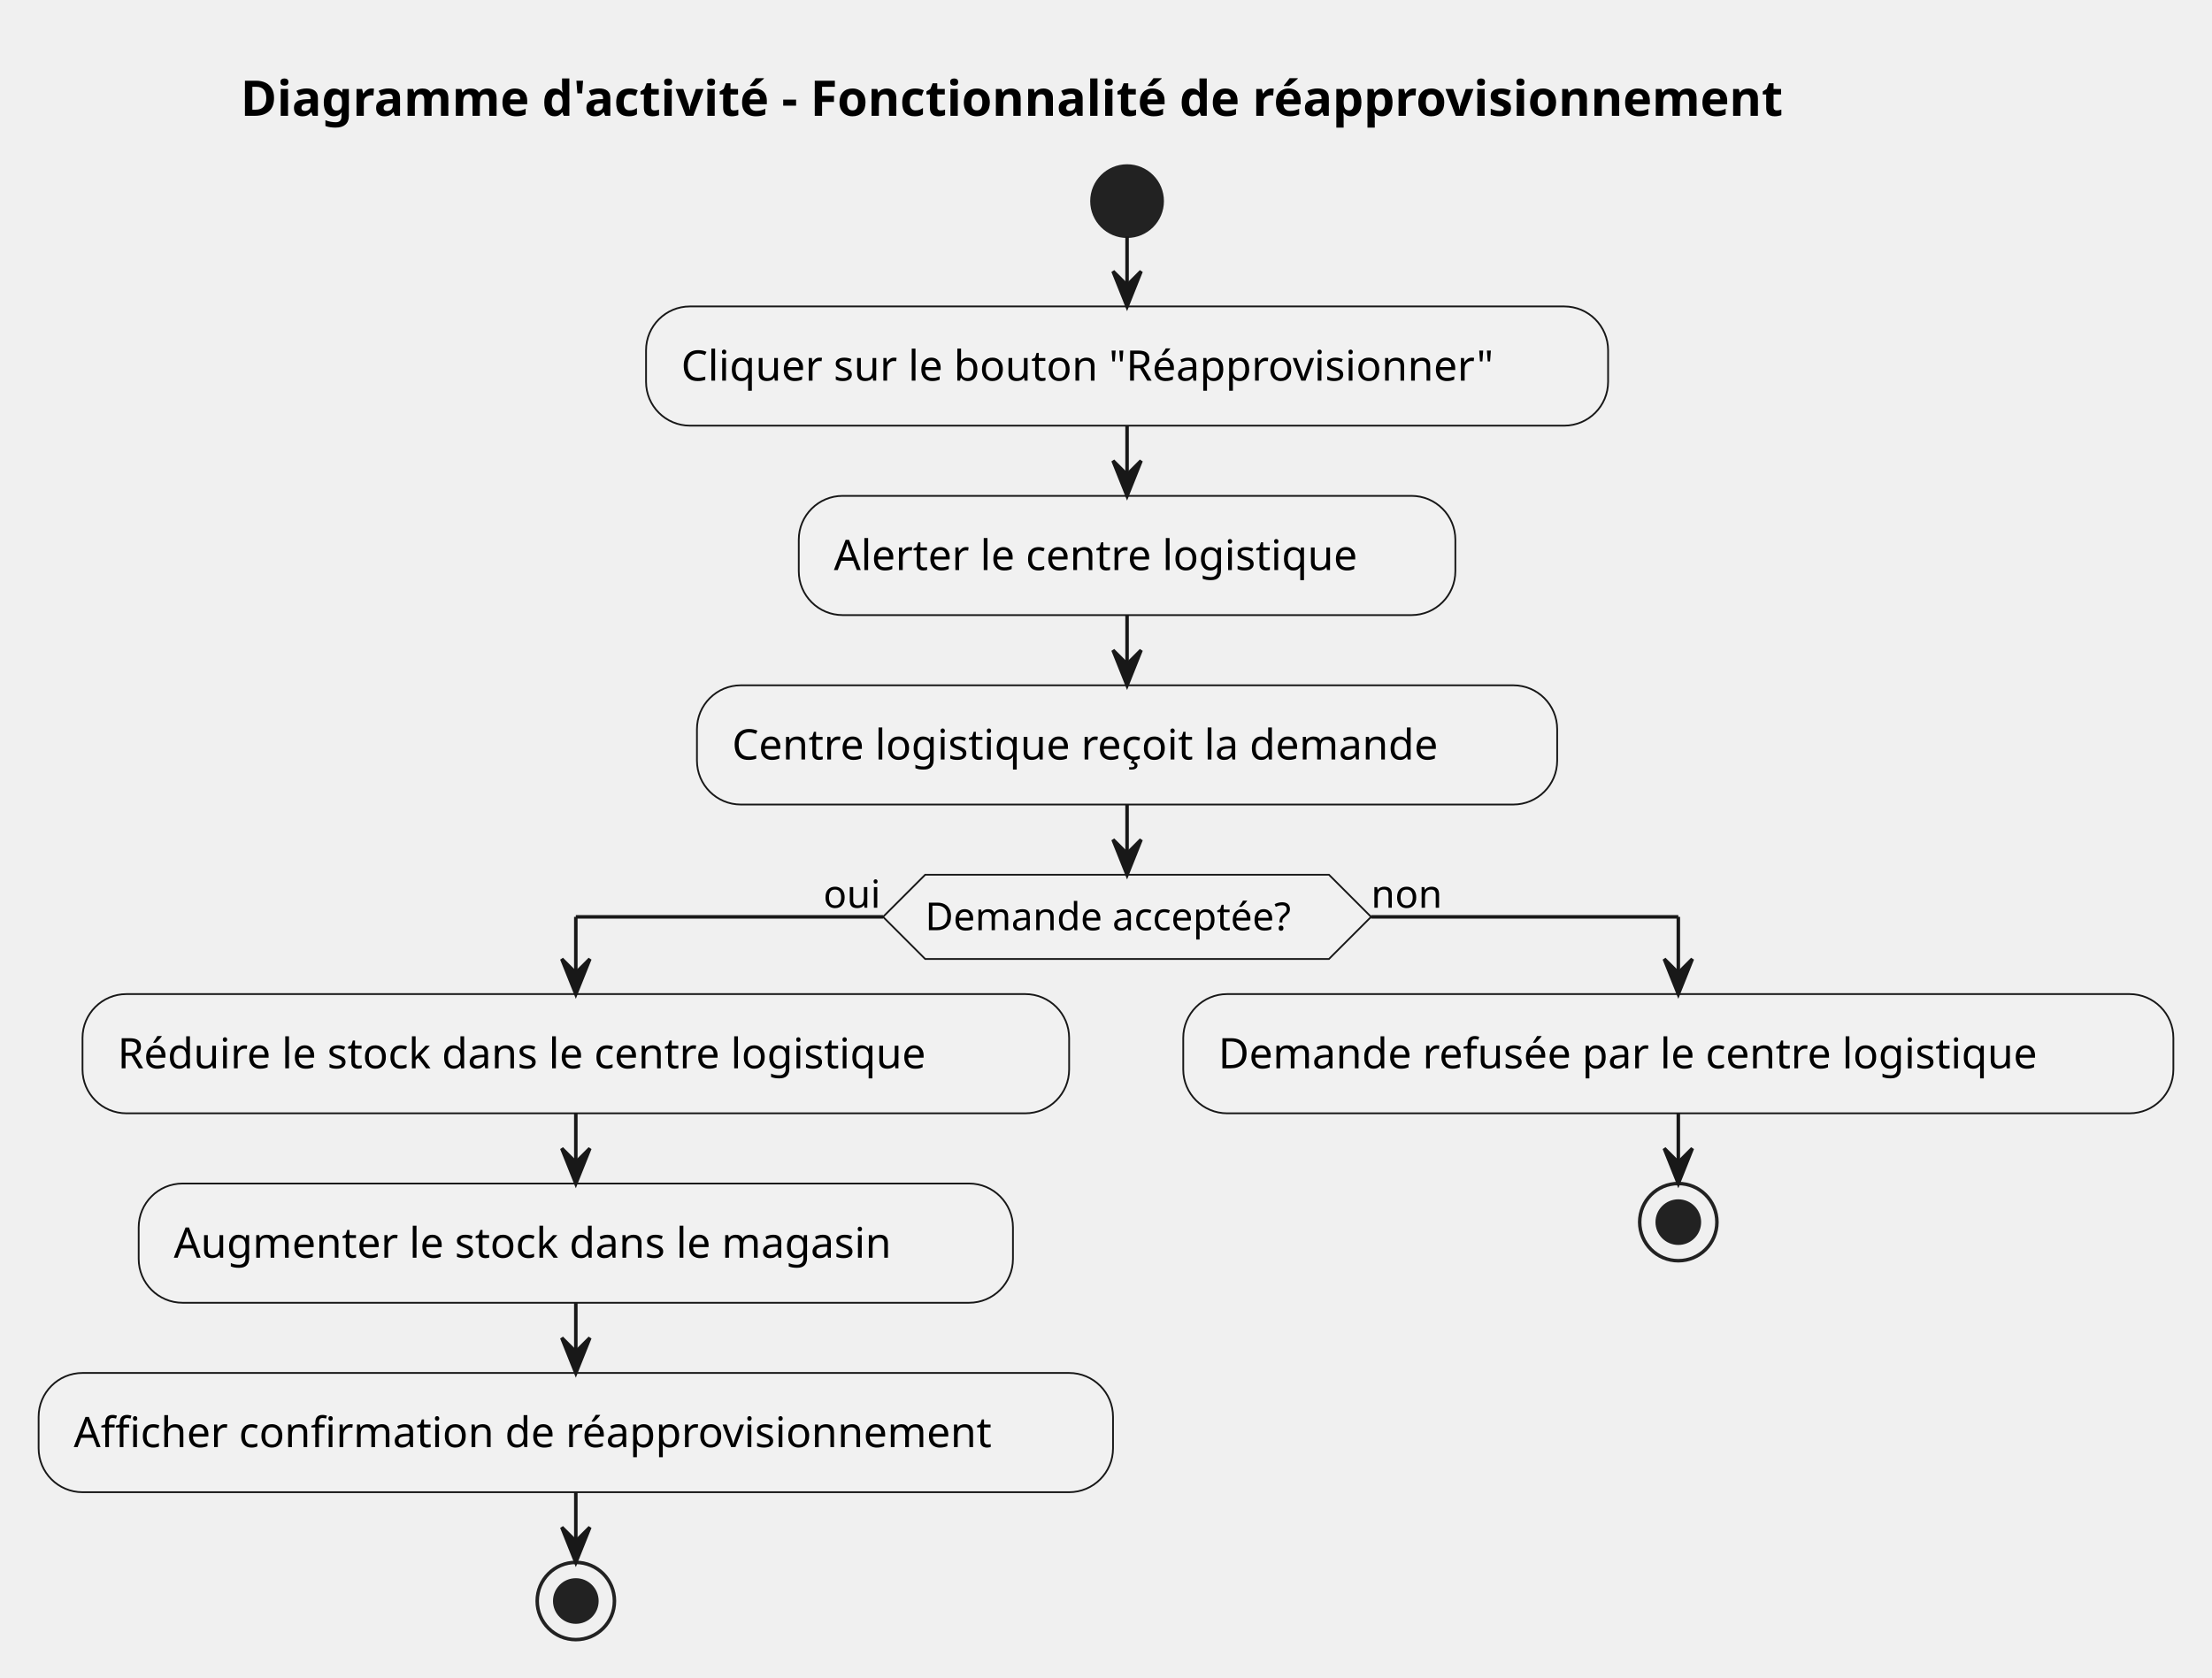
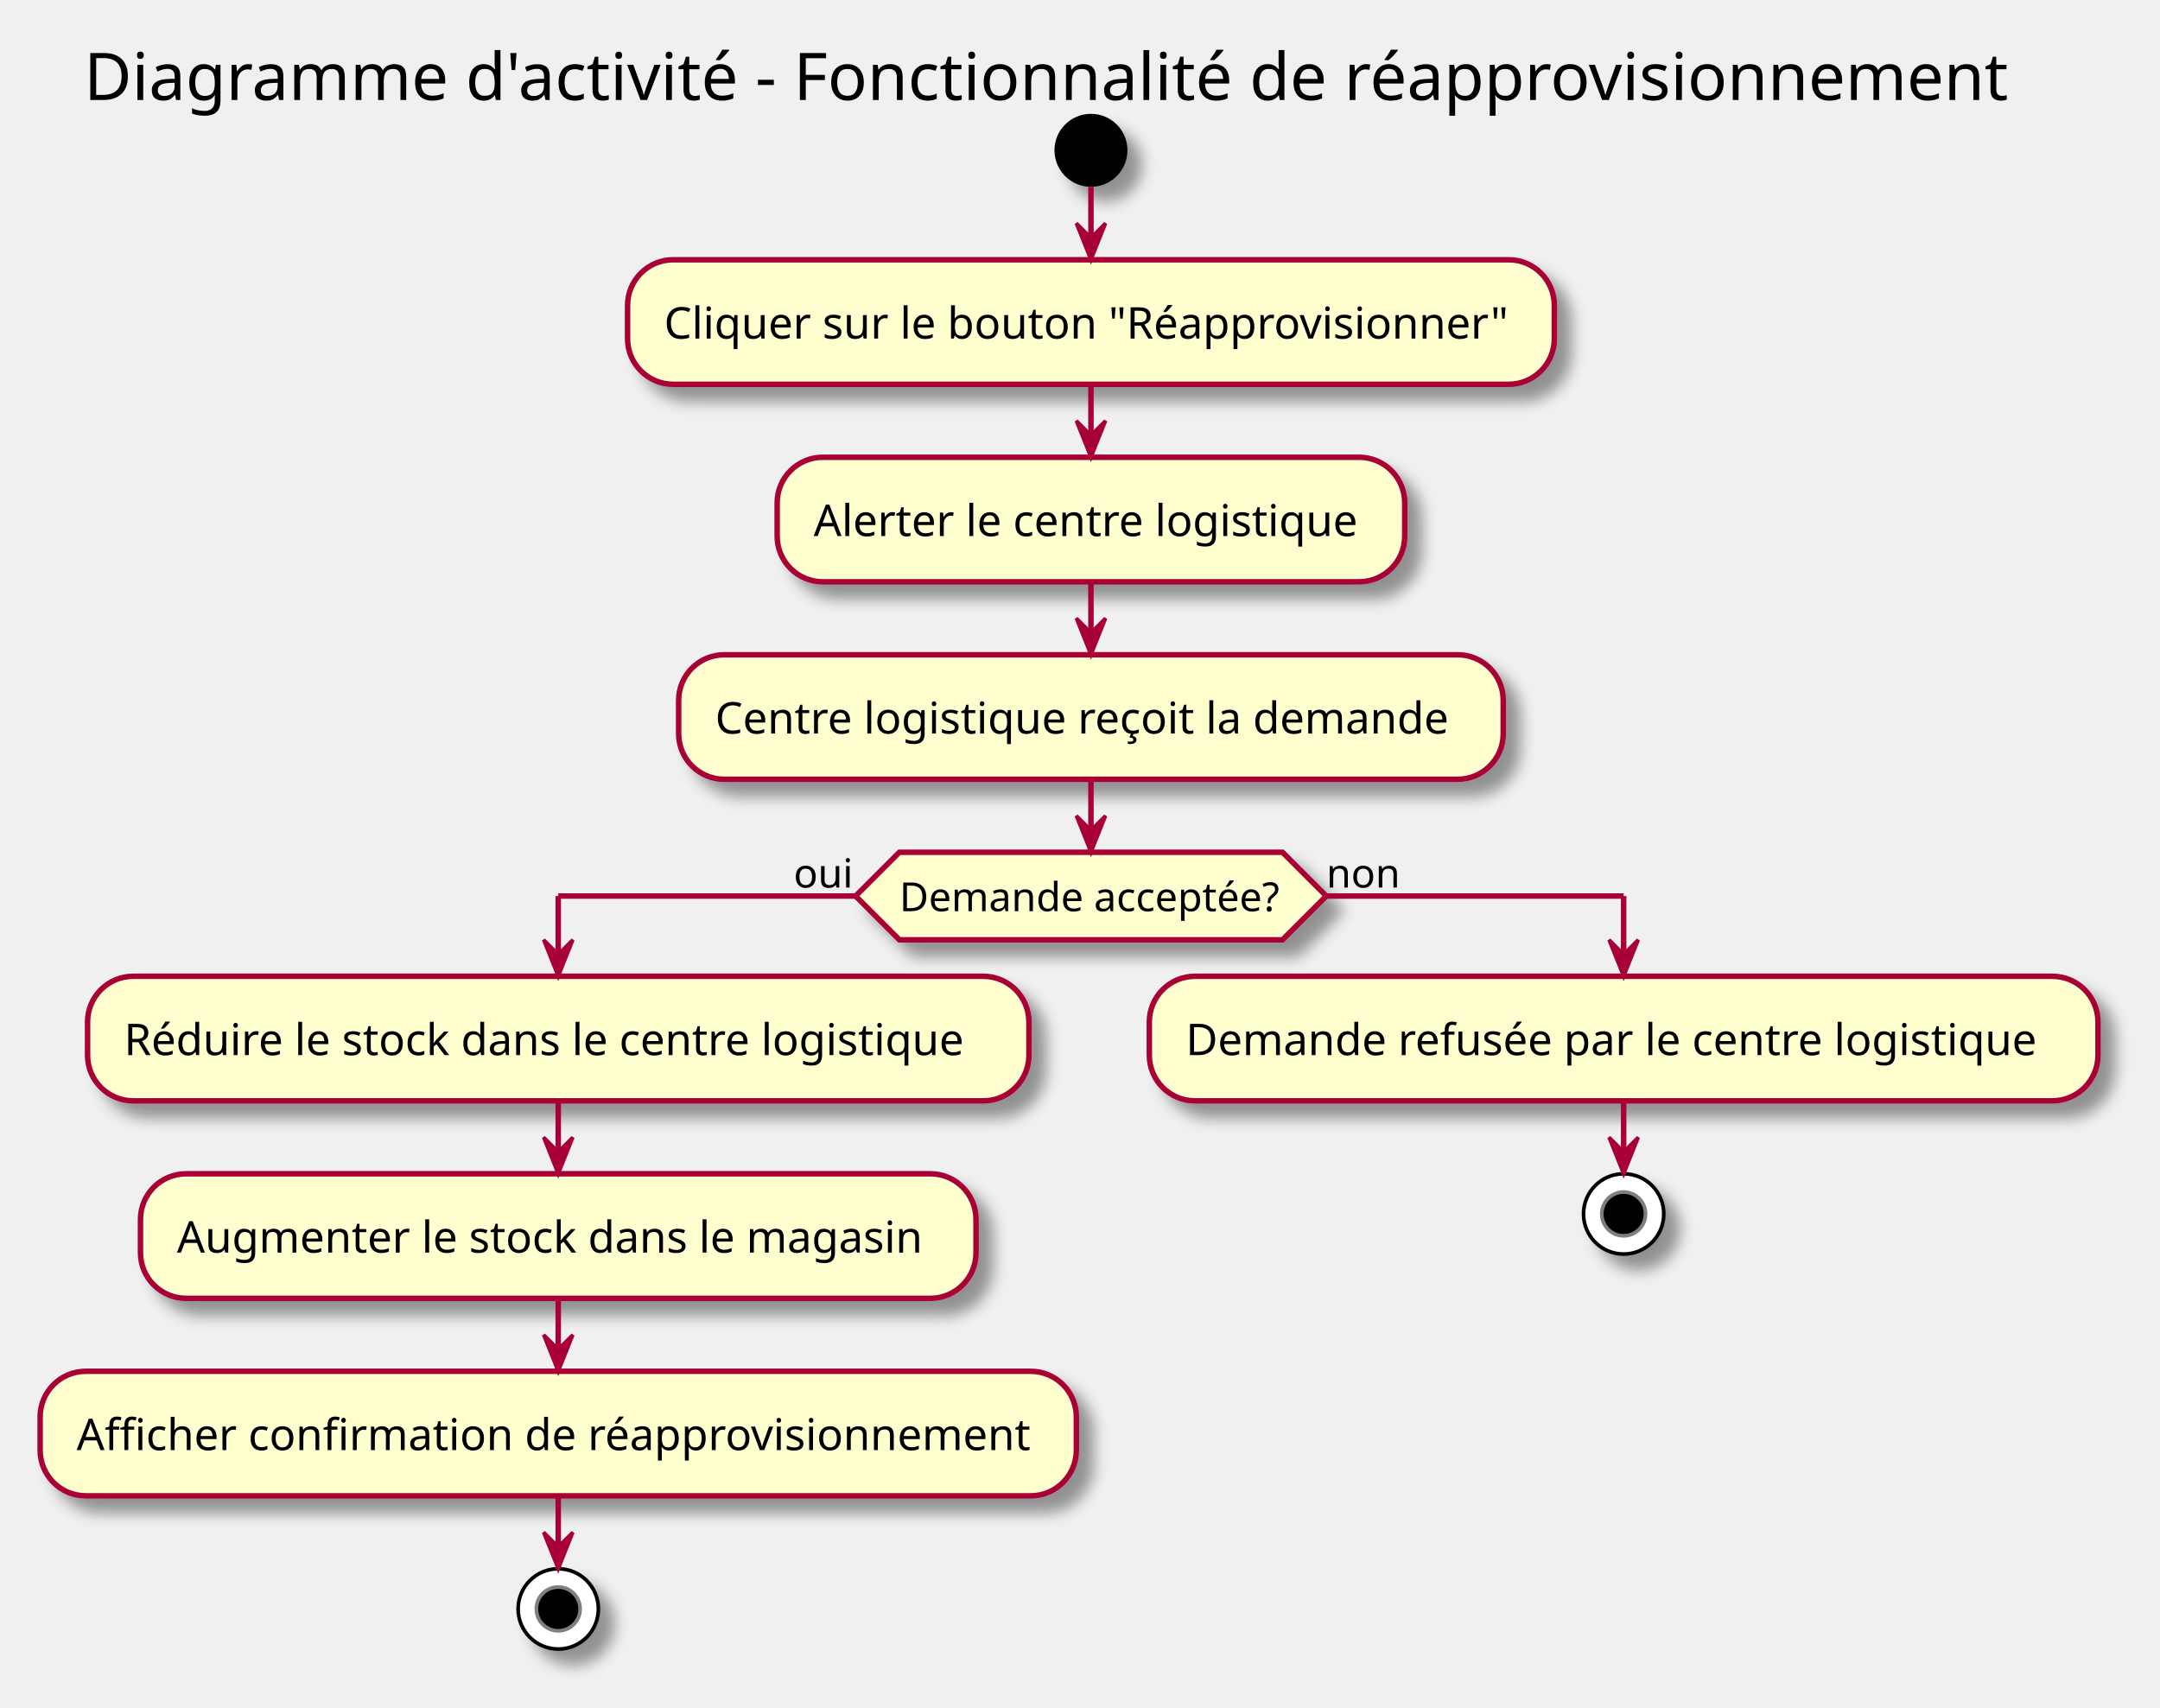
- <svg xmlns="http://www.w3.org/2000/svg" contentStyleType="text/css" height="478px" preserveAspectRatio="none" style="width:630px;height:478px;background:#FFFFFF;" version="1.1" viewBox="0 0 630 478" width="630px" zoomAndPan="magnify">
-   <defs />
+ <svg xmlns="http://www.w3.org/2000/svg" contentScriptType="application/ecmascript" contentStyleType="text/css" height="468px" preserveAspectRatio="none" style="width:592px;height:468px;" version="1.1" viewBox="0 0 592 468" width="592px" zoomAndPan="magnify">
+   <defs>
+     <filter height="300%" id="fkxwx5z4lnssx" width="300%" x="-1" y="-1">
+       <feGaussianBlur result="blurOut" stdDeviation="2.0" />
+       <feColorMatrix in="blurOut" result="blurOut2" type="matrix" values="0 0 0 0 0 0 0 0 0 0 0 0 0 0 0 0 0 0 .4 0" />
+       <feOffset dx="4.0" dy="4.0" in="blurOut2" result="blurOut3" />
+       <feBlend in="SourceGraphic" in2="blurOut3" mode="normal" />
+     </filter>
+   </defs>
  <g>
-     <text fill="#000000" font-family="sans-serif" font-size="14" font-weight="bold" lengthAdjust="spacing" textLength="490" x="68.5" y="32.995">Diagramme d'activité - Fonctionnalité de réapprovisionnement</text>
-     <ellipse cx="321" cy="57.297" fill="#222222" rx="10" ry="10" style="stroke:#222222;stroke-width:1.0;" />
-     <rect fill="#F1F1F1" height="33.969" rx="12.5" ry="12.5" style="stroke:#181818;stroke-width:0.5;" width="274" x="184" y="87.297" />
-     <text fill="#000000" font-family="sans-serif" font-size="12" lengthAdjust="spacing" textLength="254" x="194" y="108.436">Cliquer sur le bouton "Réapprovisionner"</text>
-     <rect fill="#F1F1F1" height="33.969" rx="12.5" ry="12.5" style="stroke:#181818;stroke-width:0.5;" width="187" x="227.5" y="141.266" />
-     <text fill="#000000" font-family="sans-serif" font-size="12" lengthAdjust="spacing" textLength="167" x="237.5" y="162.404">Alerter le centre logistique</text>
-     <rect fill="#F1F1F1" height="33.969" rx="12.5" ry="12.5" style="stroke:#181818;stroke-width:0.5;" width="245" x="198.5" y="195.234" />
-     <text fill="#000000" font-family="sans-serif" font-size="12" lengthAdjust="spacing" textLength="225" x="208.5" y="216.373">Centre logistique reçoit la demande</text>
-     <polygon fill="#F1F1F1" points="263.5,249.203,378.5,249.203,390.5,261.203,378.5,273.203,263.5,273.203,251.5,261.203,263.5,249.203" style="stroke:#181818;stroke-width:0.5;" />
-     <text fill="#000000" font-family="sans-serif" font-size="11" lengthAdjust="spacing" textLength="115" x="263.5" y="265.011">Demande acceptée?</text>
-     <text fill="#000000" font-family="sans-serif" font-size="11" lengthAdjust="spacing" textLength="17" x="234.5" y="258.609">oui</text>
-     <text fill="#000000" font-family="sans-serif" font-size="11" lengthAdjust="spacing" textLength="21" x="390.5" y="258.609">non</text>
-     <rect fill="#F1F1F1" height="33.969" rx="12.5" ry="12.5" style="stroke:#181818;stroke-width:0.5;" width="281" x="23.5" y="283.203" />
-     <text fill="#000000" font-family="sans-serif" font-size="12" lengthAdjust="spacing" textLength="261" x="33.5" y="304.342">Réduire le stock dans le centre logistique</text>
-     <rect fill="#F1F1F1" height="33.969" rx="12.5" ry="12.5" style="stroke:#181818;stroke-width:0.5;" width="249" x="39.5" y="337.172" />
-     <text fill="#000000" font-family="sans-serif" font-size="12" lengthAdjust="spacing" textLength="229" x="49.5" y="358.31">Augmenter le stock dans le magasin</text>
-     <rect fill="#F1F1F1" height="33.969" rx="12.5" ry="12.5" style="stroke:#181818;stroke-width:0.5;" width="306" x="11" y="391.141" />
-     <text fill="#000000" font-family="sans-serif" font-size="12" lengthAdjust="spacing" textLength="286" x="21" y="412.279">Afficher confirmation de réapprovisionnement</text>
-     <ellipse cx="164" cy="456.109" fill="none" rx="11" ry="11" style="stroke:#222222;stroke-width:1.0;" />
-     <ellipse cx="164" cy="456.109" fill="#222222" rx="6" ry="6" style="stroke:#222222;stroke-width:1.0;" />
-     <rect fill="#F1F1F1" height="33.969" rx="12.5" ry="12.5" style="stroke:#181818;stroke-width:0.5;" width="282" x="337" y="283.203" />
-     <text fill="#000000" font-family="sans-serif" font-size="12" lengthAdjust="spacing" textLength="262" x="347" y="304.342">Demande refusée par le centre logistique</text>
-     <ellipse cx="478" cy="348.172" fill="none" rx="11" ry="11" style="stroke:#222222;stroke-width:1.0;" />
-     <ellipse cx="478" cy="348.172" fill="#222222" rx="6" ry="6" style="stroke:#222222;stroke-width:1.0;" />
-     <line style="stroke:#181818;stroke-width:1.0;" x1="321" x2="321" y1="67.297" y2="87.297" />
-     <polygon fill="#181818" points="317,77.297,321,87.297,325,77.297,321,81.297" style="stroke:#181818;stroke-width:1.0;" />
-     <line style="stroke:#181818;stroke-width:1.0;" x1="321" x2="321" y1="121.266" y2="141.266" />
-     <polygon fill="#181818" points="317,131.266,321,141.266,325,131.266,321,135.266" style="stroke:#181818;stroke-width:1.0;" />
-     <line style="stroke:#181818;stroke-width:1.0;" x1="321" x2="321" y1="175.234" y2="195.234" />
-     <polygon fill="#181818" points="317,185.234,321,195.234,325,185.234,321,189.234" style="stroke:#181818;stroke-width:1.0;" />
-     <line style="stroke:#181818;stroke-width:1.0;" x1="164" x2="164" y1="317.172" y2="337.172" />
-     <polygon fill="#181818" points="160,327.172,164,337.172,168,327.172,164,331.172" style="stroke:#181818;stroke-width:1.0;" />
-     <line style="stroke:#181818;stroke-width:1.0;" x1="164" x2="164" y1="371.141" y2="391.141" />
-     <polygon fill="#181818" points="160,381.141,164,391.141,168,381.141,164,385.141" style="stroke:#181818;stroke-width:1.0;" />
-     <line style="stroke:#181818;stroke-width:1.0;" x1="164" x2="164" y1="425.109" y2="445.109" />
-     <polygon fill="#181818" points="160,435.109,164,445.109,168,435.109,164,439.109" style="stroke:#181818;stroke-width:1.0;" />
-     <line style="stroke:#181818;stroke-width:1.0;" x1="478" x2="478" y1="317.172" y2="337.172" />
-     <polygon fill="#181818" points="474,327.172,478,337.172,482,327.172,478,331.172" style="stroke:#181818;stroke-width:1.0;" />
-     <line style="stroke:#181818;stroke-width:1.0;" x1="251.5" x2="164" y1="261.203" y2="261.203" />
-     <line style="stroke:#181818;stroke-width:1.0;" x1="164" x2="164" y1="261.203" y2="283.203" />
-     <polygon fill="#181818" points="160,273.203,164,283.203,168,273.203,164,277.203" style="stroke:#181818;stroke-width:1.0;" />
-     <line style="stroke:#181818;stroke-width:1.0;" x1="390.5" x2="478" y1="261.203" y2="261.203" />
-     <line style="stroke:#181818;stroke-width:1.0;" x1="478" x2="478" y1="261.203" y2="283.203" />
-     <polygon fill="#181818" points="474,273.203,478,283.203,482,273.203,478,277.203" style="stroke:#181818;stroke-width:1.0;" />
-     <line style="stroke:#181818;stroke-width:1.0;" x1="321" x2="321" y1="229.203" y2="249.203" />
-     <polygon fill="#181818" points="317,239.203,321,249.203,325,239.203,321,243.203" style="stroke:#181818;stroke-width:1.0;" />
+     <text fill="#000000" font-family="sans-serif" font-size="18" lengthAdjust="spacing" textLength="544" x="23" y="27.402">Diagramme d'activité - Fonctionnalité de réapprovisionnement</text>
+     <ellipse cx="299" cy="41.199" fill="#000000" filter="url(#fkxwx5z4lnssx)" rx="10" ry="10" style="stroke:none;stroke-width:1.0;" />
+     <rect fill="#FEFECE" filter="url(#fkxwx5z4lnssx)" height="34.133" rx="12.5" ry="12.5" style="stroke:#A80036;stroke-width:1.5;" width="254" x="172" y="71.199" />
+     <text fill="#000000" font-family="sans-serif" font-size="12" lengthAdjust="spacing" textLength="234" x="182" y="92.801">Cliquer sur le bouton "Réapprovisionner"</text>
+     <rect fill="#FEFECE" filter="url(#fkxwx5z4lnssx)" height="34.133" rx="12.5" ry="12.5" style="stroke:#A80036;stroke-width:1.5;" width="172" x="213" y="125.332" />
+     <text fill="#000000" font-family="sans-serif" font-size="12" lengthAdjust="spacing" textLength="152" x="223" y="146.934">Alerter le centre logistique</text>
+     <rect fill="#FEFECE" filter="url(#fkxwx5z4lnssx)" height="34.133" rx="12.5" ry="12.5" style="stroke:#A80036;stroke-width:1.5;" width="226" x="186" y="179.465" />
+     <text fill="#000000" font-family="sans-serif" font-size="12" lengthAdjust="spacing" textLength="206" x="196" y="201.066">Centre logistique reçoit la demande</text>
+     <polygon fill="#FEFECE" filter="url(#fkxwx5z4lnssx)" points="246.5,233.598,351.5,233.598,363.5,245.598,351.5,257.598,246.5,257.598,234.5,245.598,246.5,233.598" style="stroke:#A80036;stroke-width:1.5;" />
+     <text fill="#000000" font-family="sans-serif" font-size="11" lengthAdjust="spacing" textLength="105" x="246.5" y="249.755">Demande acceptée?</text>
+     <text fill="#000000" font-family="sans-serif" font-size="11" lengthAdjust="spacing" textLength="17" x="217.5" y="243.277">oui</text>
+     <text fill="#000000" font-family="sans-serif" font-size="11" lengthAdjust="spacing" textLength="21" x="363.5" y="243.277">non</text>
+     <rect fill="#FEFECE" filter="url(#fkxwx5z4lnssx)" height="34.133" rx="12.5" ry="12.5" style="stroke:#A80036;stroke-width:1.5;" width="258" x="24" y="267.598" />
+     <text fill="#000000" font-family="sans-serif" font-size="12" lengthAdjust="spacing" textLength="238" x="34" y="289.199">Réduire le stock dans le centre logistique</text>
+     <rect fill="#FEFECE" filter="url(#fkxwx5z4lnssx)" height="34.133" rx="12.5" ry="12.5" style="stroke:#A80036;stroke-width:1.5;" width="229" x="38.5" y="321.731" />
+     <text fill="#000000" font-family="sans-serif" font-size="12" lengthAdjust="spacing" textLength="209" x="48.5" y="343.332">Augmenter le stock dans le magasin</text>
+     <rect fill="#FEFECE" filter="url(#fkxwx5z4lnssx)" height="34.133" rx="12.5" ry="12.5" style="stroke:#A80036;stroke-width:1.5;" width="284" x="11" y="375.863" />
+     <text fill="#000000" font-family="sans-serif" font-size="12" lengthAdjust="spacing" textLength="264" x="21" y="397.465">Afficher confirmation de réapprovisionnement</text>
+     <ellipse cx="153" cy="440.996" fill="#FFFFFF" filter="url(#fkxwx5z4lnssx)" rx="11" ry="11" style="stroke:#000000;stroke-width:1.0;" />
+     <ellipse cx="153" cy="440.996" fill="#000000" rx="6" ry="6" style="stroke:#7F7F7F;stroke-width:1.0;" />
+     <rect fill="#FEFECE" filter="url(#fkxwx5z4lnssx)" height="34.133" rx="12.5" ry="12.5" style="stroke:#A80036;stroke-width:1.5;" width="260" x="315" y="267.598" />
+     <text fill="#000000" font-family="sans-serif" font-size="12" lengthAdjust="spacing" textLength="240" x="325" y="289.199">Demande refusée par le centre logistique</text>
+     <ellipse cx="445" cy="332.731" fill="#FFFFFF" filter="url(#fkxwx5z4lnssx)" rx="11" ry="11" style="stroke:#000000;stroke-width:1.0;" />
+     <ellipse cx="445" cy="332.731" fill="#000000" rx="6" ry="6" style="stroke:#7F7F7F;stroke-width:1.0;" />
+     <line style="stroke:#A80036;stroke-width:1.5;" x1="299" x2="299" y1="51.199" y2="71.199" />
+     <polygon fill="#A80036" points="295,61.199,299,71.199,303,61.199,299,65.199" style="stroke:#A80036;stroke-width:1.0;" />
+     <line style="stroke:#A80036;stroke-width:1.5;" x1="299" x2="299" y1="105.332" y2="125.332" />
+     <polygon fill="#A80036" points="295,115.332,299,125.332,303,115.332,299,119.332" style="stroke:#A80036;stroke-width:1.0;" />
+     <line style="stroke:#A80036;stroke-width:1.5;" x1="299" x2="299" y1="159.465" y2="179.465" />
+     <polygon fill="#A80036" points="295,169.465,299,179.465,303,169.465,299,173.465" style="stroke:#A80036;stroke-width:1.0;" />
+     <line style="stroke:#A80036;stroke-width:1.5;" x1="153" x2="153" y1="301.731" y2="321.731" />
+     <polygon fill="#A80036" points="149,311.731,153,321.731,157,311.731,153,315.731" style="stroke:#A80036;stroke-width:1.0;" />
+     <line style="stroke:#A80036;stroke-width:1.5;" x1="153" x2="153" y1="355.863" y2="375.863" />
+     <polygon fill="#A80036" points="149,365.863,153,375.863,157,365.863,153,369.863" style="stroke:#A80036;stroke-width:1.0;" />
+     <line style="stroke:#A80036;stroke-width:1.5;" x1="153" x2="153" y1="409.996" y2="429.996" />
+     <polygon fill="#A80036" points="149,419.996,153,429.996,157,419.996,153,423.996" style="stroke:#A80036;stroke-width:1.0;" />
+     <line style="stroke:#A80036;stroke-width:1.5;" x1="445" x2="445" y1="301.731" y2="321.731" />
+     <polygon fill="#A80036" points="441,311.731,445,321.731,449,311.731,445,315.731" style="stroke:#A80036;stroke-width:1.0;" />
+     <line style="stroke:#A80036;stroke-width:1.5;" x1="234.5" x2="153" y1="245.598" y2="245.598" />
+     <line style="stroke:#A80036;stroke-width:1.5;" x1="153" x2="153" y1="245.598" y2="267.598" />
+     <polygon fill="#A80036" points="149,257.598,153,267.598,157,257.598,153,261.598" style="stroke:#A80036;stroke-width:1.0;" />
+     <line style="stroke:#A80036;stroke-width:1.5;" x1="363.5" x2="445" y1="245.598" y2="245.598" />
+     <line style="stroke:#A80036;stroke-width:1.5;" x1="445" x2="445" y1="245.598" y2="267.598" />
+     <polygon fill="#A80036" points="441,257.598,445,267.598,449,257.598,445,261.598" style="stroke:#A80036;stroke-width:1.0;" />
+     <line style="stroke:#A80036;stroke-width:1.5;" x1="299" x2="299" y1="213.598" y2="233.598" />
+     <polygon fill="#A80036" points="295,223.598,299,233.598,303,223.598,299,227.598" style="stroke:#A80036;stroke-width:1.0;" />
  </g>
</svg>
